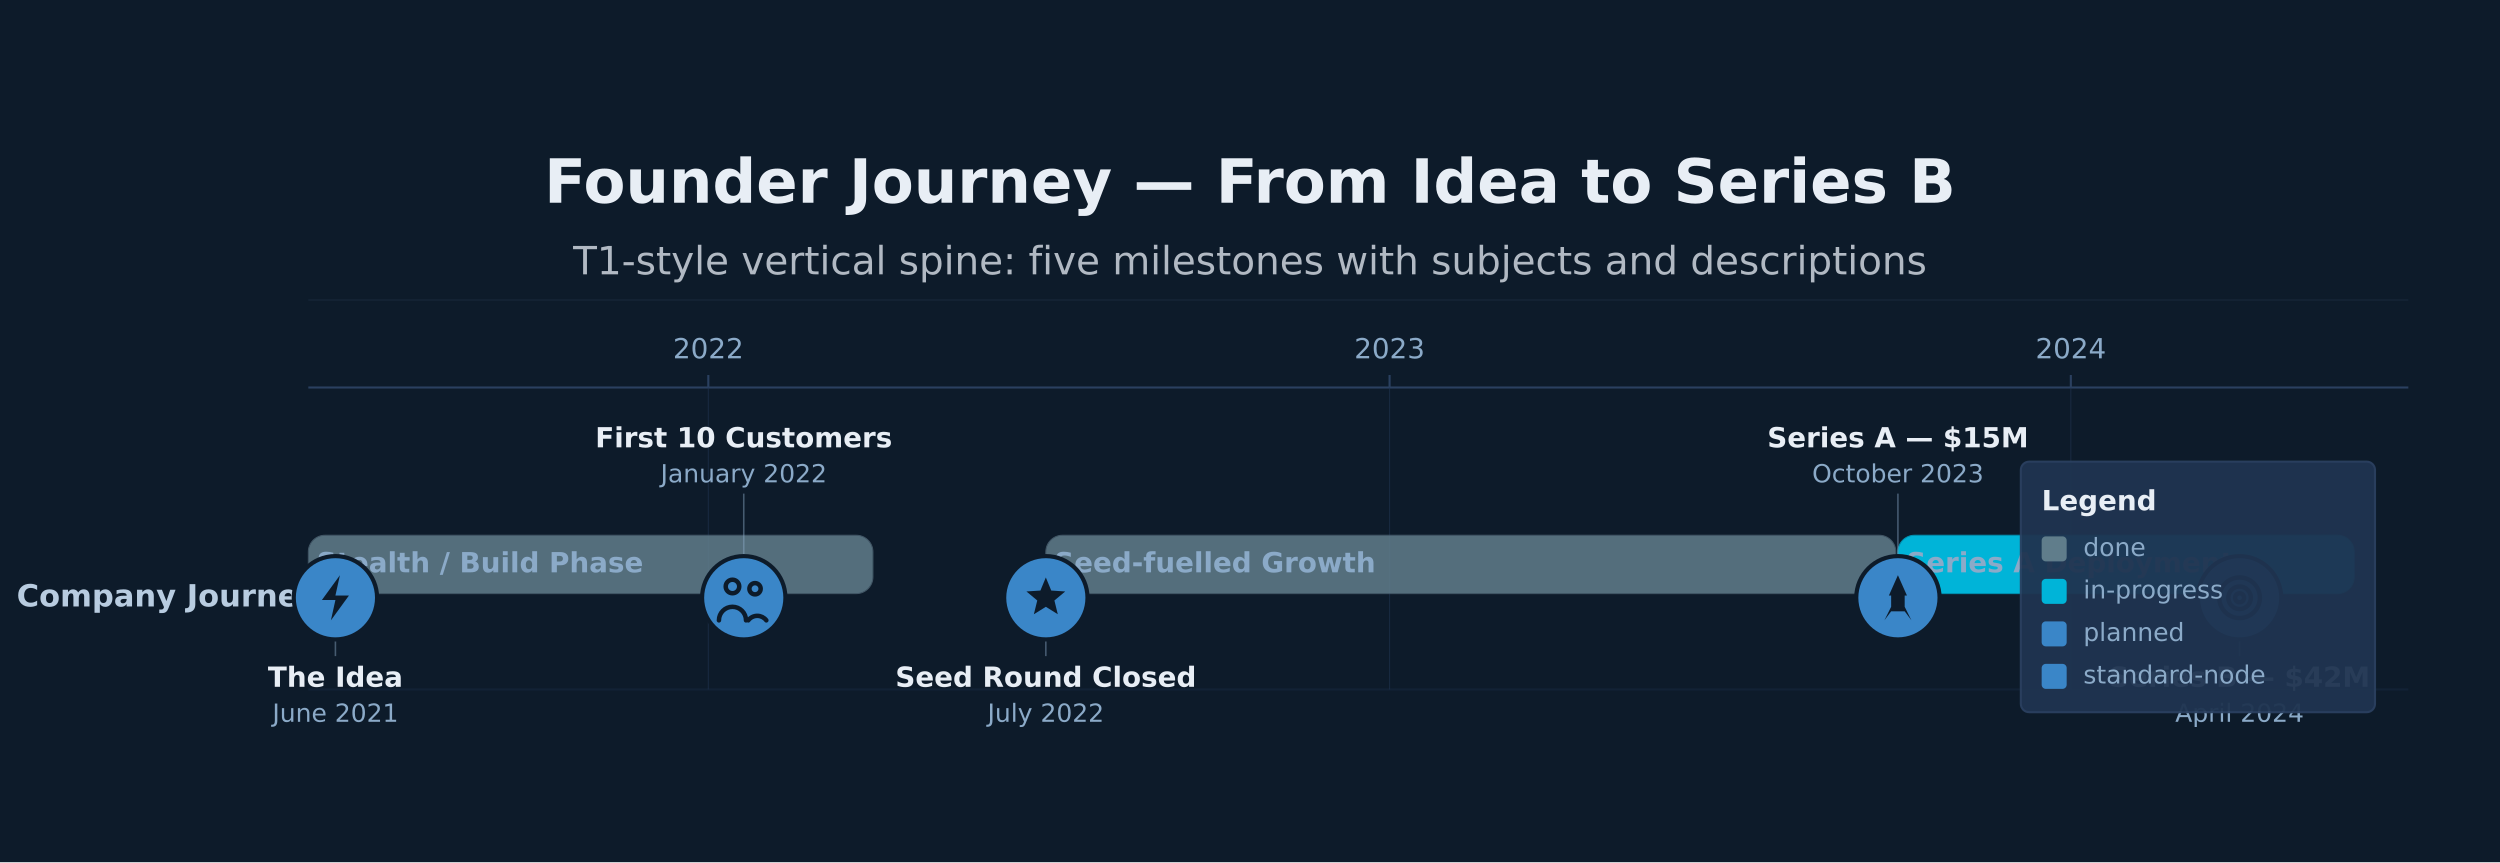
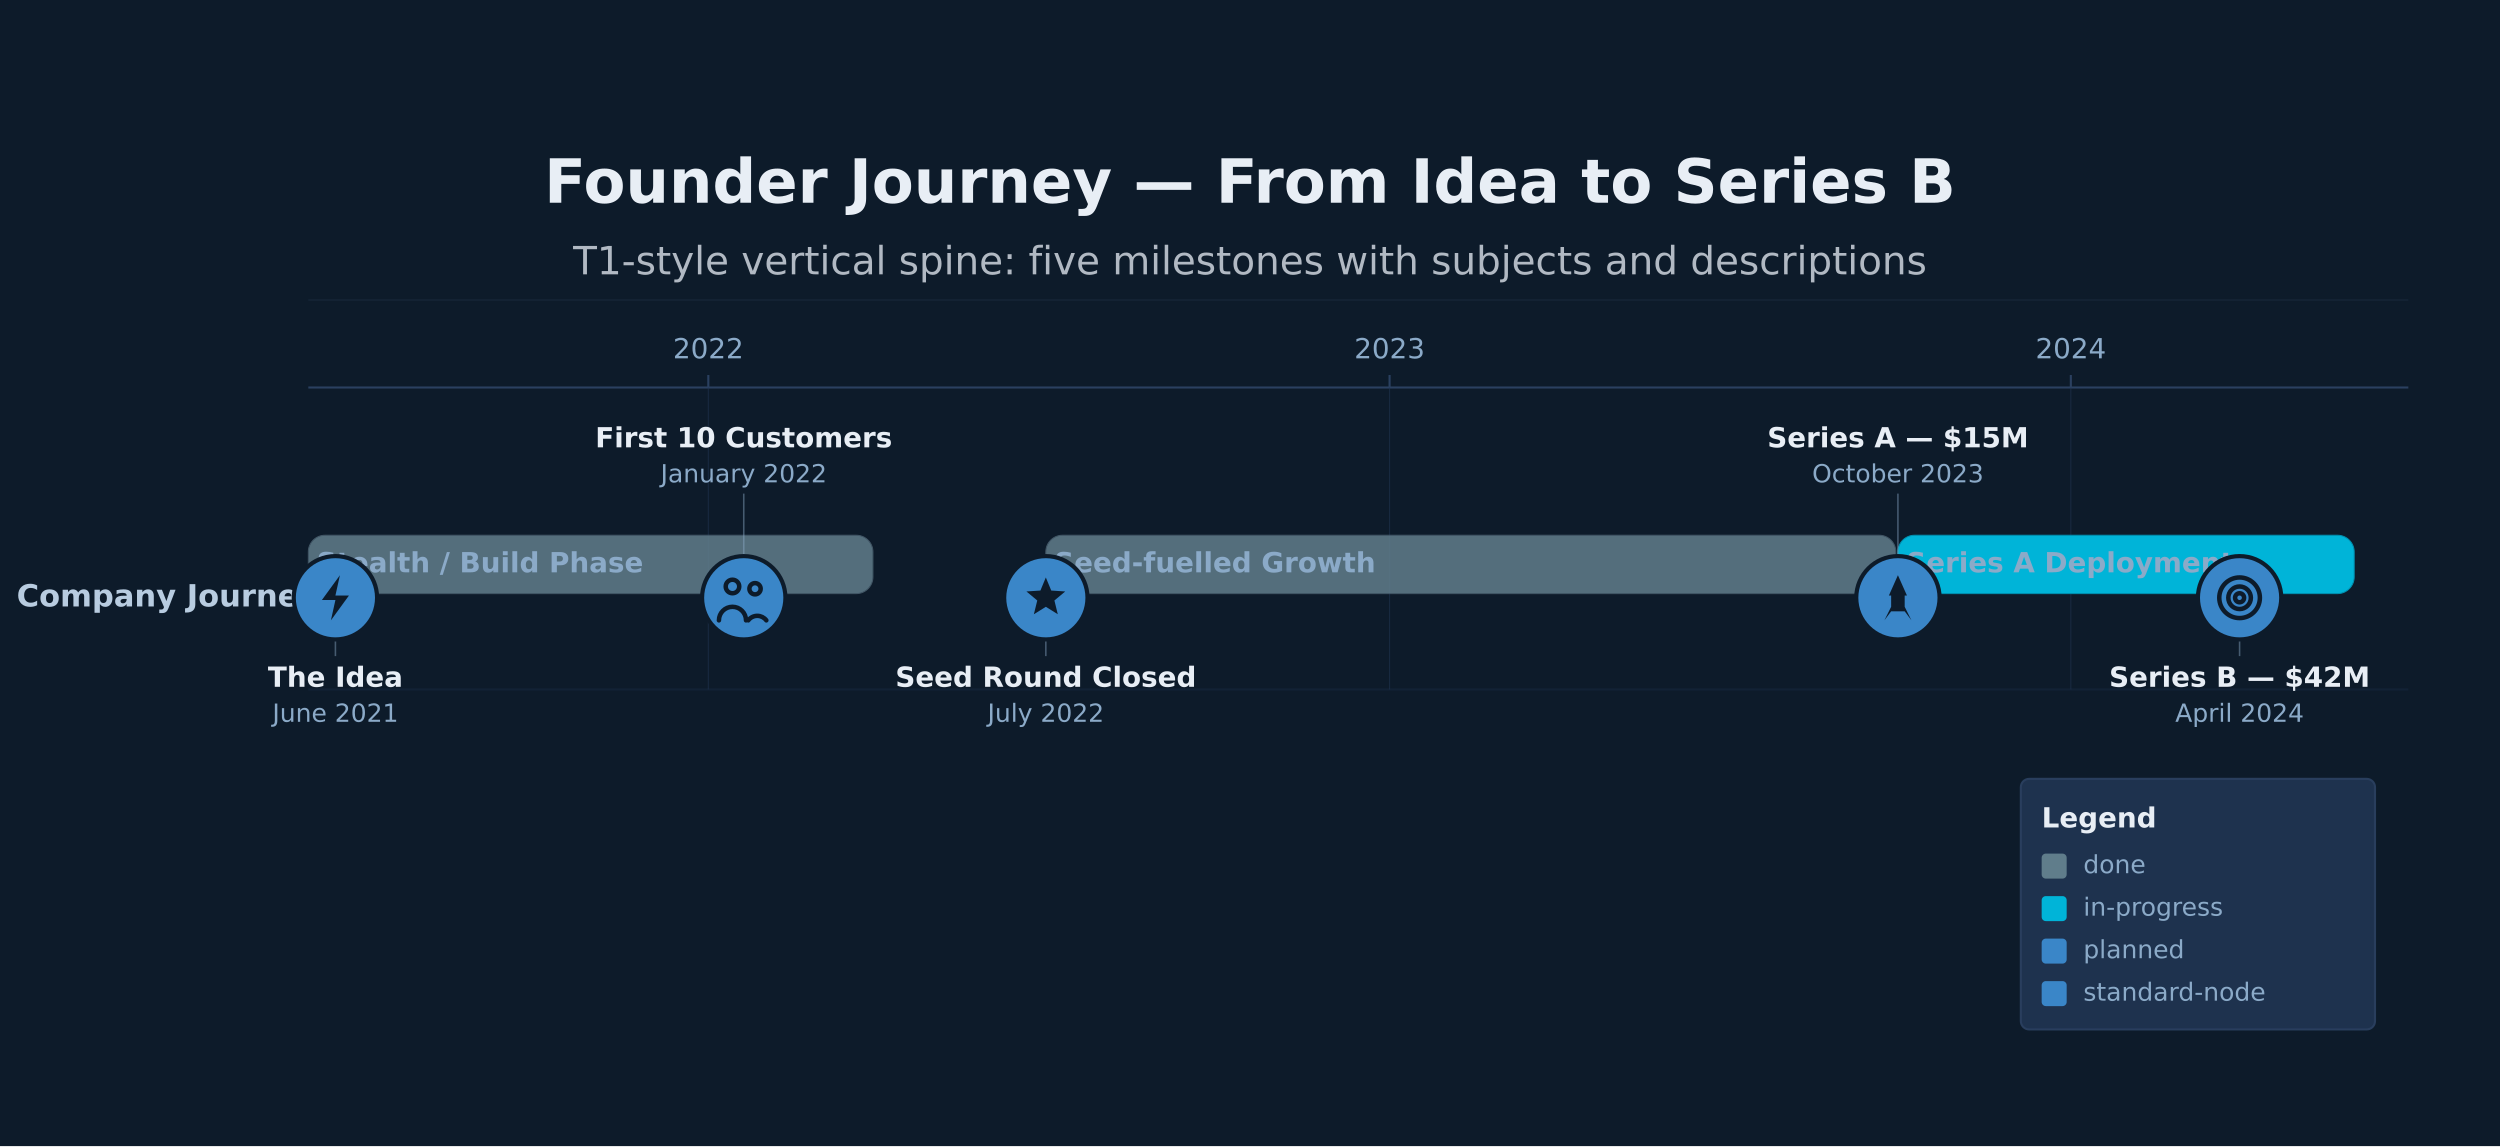
- <svg xmlns="http://www.w3.org/2000/svg" height="413.86" version="1.1" viewBox="0 0 1200 413.86" width="1200">
-   <rect fill="#0D1B2A" height="413.86" width="1200" x="0" y="0" />
+ <svg xmlns="http://www.w3.org/2000/svg" height="550.13" version="1.1" viewBox="0 0 1200 550.13" width="1200">
+   <rect fill="#0D1B2A" height="550.13" width="1200" x="0" y="0" />
  <text dominant-baseline="alphabetic" fill="#E8EEF5" font-family="DejaVu Sans, Arial, Helvetica, sans-serif" font-size="29.33" font-weight="700" text-anchor="middle" x="600" y="97.33">Founder Journey — From Idea to Series B</text>
  <text dominant-baseline="alphabetic" fill="#E8EEF5" font-family="DejaVu Sans, Arial, Helvetica, sans-serif" font-size="18.67" font-weight="400" opacity="0.75" text-anchor="middle" x="600" y="131.67">T1-style vertical spine: five milestones with subjects and descriptions</text>
  <line opacity="0.35" stroke="#2A4060" stroke-width="0.5" x1="148" x2="1156" y1="144" y2="144" />
  <line stroke="#2A4060" stroke-width="1" x1="148" x2="1156" y1="186" y2="186" />
  <line stroke="#2A4060" stroke-width="1" x1="340" x2="340" y1="180" y2="186" />
  <line opacity="0.6" stroke="#1E3350" stroke-width="0.5" x1="340" x2="340" y1="186" y2="330.93" />
  <text dominant-baseline="alphabetic" fill="#8BAAC8" font-family="DejaVu Sans, Arial, Helvetica, sans-serif" font-size="13.33" font-weight="400" text-anchor="middle" x="340" y="172">2022</text>
  <line stroke="#2A4060" stroke-width="1" x1="667" x2="667" y1="180" y2="186" />
  <line opacity="0.6" stroke="#1E3350" stroke-width="0.5" x1="667" x2="667" y1="186" y2="330.93" />
  <text dominant-baseline="alphabetic" fill="#8BAAC8" font-family="DejaVu Sans, Arial, Helvetica, sans-serif" font-size="13.33" font-weight="400" text-anchor="middle" x="667" y="172">2023</text>
  <line stroke="#2A4060" stroke-width="1" x1="994" x2="994" y1="180" y2="186" />
  <line opacity="0.6" stroke="#1E3350" stroke-width="0.5" x1="994" x2="994" y1="186" y2="330.93" />
  <text dominant-baseline="alphabetic" fill="#8BAAC8" font-family="DejaVu Sans, Arial, Helvetica, sans-serif" font-size="13.33" font-weight="400" text-anchor="middle" x="994" y="172">2024</text>
  <line opacity="0.3" stroke="#1E3350" stroke-width="1" x1="148" x2="1156" y1="330.93" y2="330.93" />
  <text dominant-baseline="middle" fill="#B8CCE0" font-family="DejaVu Sans, Arial, Helvetica, sans-serif" font-size="14.67" font-weight="700" text-anchor="start" x="8" y="286.93">Company Journey</text>
  <rect fill="#607D8B" height="28" opacity="0.85" rx="8" stroke="#4A6070" stroke-width="0.5" width="271" x="148" y="256.93" />
  <text dominant-baseline="middle" fill="#8BAAC8" font-family="DejaVu Sans, Arial, Helvetica, sans-serif" font-size="13.33" font-weight="700" text-anchor="start" x="152" y="270.93">Stealth / Build Phase</text>
  <rect fill="#607D8B" height="28" opacity="0.85" rx="8" stroke="#4A6070" stroke-width="0.5" width="408" x="502" y="256.93" />
  <text dominant-baseline="middle" fill="#8BAAC8" font-family="DejaVu Sans, Arial, Helvetica, sans-serif" font-size="13.33" font-weight="700" text-anchor="start" x="506" y="270.93">Seed-fuelled Growth</text>
  <rect fill="#00B4D8" height="28" opacity="1" rx="8" stroke="#0090B0" stroke-width="0.5" width="219" x="911" y="256.93" />
  <text dominant-baseline="middle" fill="#8BAAC8" font-family="DejaVu Sans, Arial, Helvetica, sans-serif" font-size="13.33" font-weight="700" text-anchor="start" x="915" y="270.93">Series A Deployment</text>
  <line opacity="0.45" stroke="#8BAAC8" stroke-width="0.75" x1="161" x2="161" y1="306.93" y2="314.93" />
  <circle cx="161" cy="286.93" fill="#3A86C8" r="20" stroke="#0D1B2A" stroke-width="2" />
  <path d="M 14 2 L 6 13 L 12 13 L 10 22 L 18 11 L 12 11 Z" fill="#0D1B2A" transform="translate(161,286.93) scale(1.0833) translate(-12,-12)" />
  <text dominant-baseline="alphabetic" fill="#E8EEF5" font-family="DejaVu Sans, Arial, Helvetica, sans-serif" font-size="13.33" font-weight="600" text-anchor="middle" x="161" y="329.66">The Idea</text>
  <text dominant-baseline="alphabetic" fill="#8BAAC8" font-family="DejaVu Sans, Arial, Helvetica, sans-serif" font-size="12" font-weight="400" text-anchor="middle" x="161" y="346.46">June 2021</text>
  <line opacity="0.45" stroke="#8BAAC8" stroke-width="0.75" x1="357" x2="357" y1="236.93" y2="266.93" />
  <circle cx="357" cy="286.93" fill="#3A86C8" r="20" stroke="#0D1B2A" stroke-width="2" />
  <path d="M 4 7 A 3 3 0 1 0 10 7 A 3 3 0 1 0 4 7 M 1 22 A 6 6 0 0 1 13 22 M 14.5 8 A 2.5 2.5 0 1 0 19.5 8 A 2.5 2.5 0 1 0 14.5 8 M 14 22 A 5 5 0 0 1 22 22" fill="none" stroke="#0D1B2A" stroke-linecap="round" stroke-width="2" transform="translate(357,286.93) scale(1.0833) translate(-12,-12)" />
  <text dominant-baseline="alphabetic" fill="#E8EEF5" font-family="DejaVu Sans, Arial, Helvetica, sans-serif" font-size="13.33" font-weight="600" text-anchor="middle" x="357" y="214.73">First 10 Customers</text>
  <text dominant-baseline="alphabetic" fill="#8BAAC8" font-family="DejaVu Sans, Arial, Helvetica, sans-serif" font-size="12" font-weight="400" text-anchor="middle" x="357" y="231.53">January 2022</text>
  <line opacity="0.45" stroke="#8BAAC8" stroke-width="0.75" x1="502" x2="502" y1="306.93" y2="314.93" />
  <circle cx="502" cy="286.93" fill="#3A86C8" r="20" stroke="#0D1B2A" stroke-width="2" />
  <path d="M 12 3 L 14.4 8.8 L 20.6 9.2 L 15.8 13.2 L 17.3 19.3 L 12 16 L 6.7 19.3 L 8.2 13.2 L 3.4 9.2 L 9.6 8.8 Z" fill="#0D1B2A" transform="translate(502,286.93) scale(1.0833) translate(-12,-12)" />
  <text dominant-baseline="alphabetic" fill="#E8EEF5" font-family="DejaVu Sans, Arial, Helvetica, sans-serif" font-size="13.33" font-weight="600" text-anchor="middle" x="502" y="329.66">Seed Round Closed</text>
  <text dominant-baseline="alphabetic" fill="#8BAAC8" font-family="DejaVu Sans, Arial, Helvetica, sans-serif" font-size="12" font-weight="400" text-anchor="middle" x="502" y="346.46">July 2022</text>
  <line opacity="0.45" stroke="#8BAAC8" stroke-width="0.75" x1="911" x2="911" y1="236.93" y2="266.93" />
  <circle cx="911" cy="286.93" fill="#3A86C8" r="20" stroke="#0D1B2A" stroke-width="2" />
  <path d="M 12 2 L 16 11 L 15 11 L 15 18 L 9 18 L 9 11 L 8 11 Z M 9 18 L 6 22 L 9 16 Z M 15 18 L 18 22 L 15 16 Z" fill="#0D1B2A" transform="translate(911,286.93) scale(1.0833) translate(-12,-12)" />
  <text dominant-baseline="alphabetic" fill="#E8EEF5" font-family="DejaVu Sans, Arial, Helvetica, sans-serif" font-size="13.33" font-weight="600" text-anchor="middle" x="911" y="214.73">Series A — $15M</text>
  <text dominant-baseline="alphabetic" fill="#8BAAC8" font-family="DejaVu Sans, Arial, Helvetica, sans-serif" font-size="12" font-weight="400" text-anchor="middle" x="911" y="231.53">October 2023</text>
  <line opacity="0.45" stroke="#8BAAC8" stroke-width="0.75" x1="1075" x2="1075" y1="306.93" y2="314.93" />
  <circle cx="1075" cy="286.93" fill="#3A86C8" r="20" stroke="#0D1B2A" stroke-width="2" />
  <path d="M 3 12 A 9 9 0 1 0 21 12 A 9 9 0 1 0 3 12 M 7 12 A 5 5 0 1 0 17 12 A 5 5 0 1 0 7 12 M 10 12 A 2 2 0 1 0 14 12 A 2 2 0 1 0 10 12" fill="none" stroke="#0D1B2A" stroke-linecap="round" stroke-width="2" transform="translate(1075,286.93) scale(1.0833) translate(-12,-12)" />
  <text dominant-baseline="alphabetic" fill="#E8EEF5" font-family="DejaVu Sans, Arial, Helvetica, sans-serif" font-size="13.33" font-weight="600" text-anchor="middle" x="1075" y="329.66">Series B — $42M</text>
  <text dominant-baseline="alphabetic" fill="#8BAAC8" font-family="DejaVu Sans, Arial, Helvetica, sans-serif" font-size="12" font-weight="400" text-anchor="middle" x="1075" y="346.46">April 2024</text>
-   <rect fill="#1E3350" height="120.27" opacity="0.95" rx="4" stroke="#2A4060" stroke-width="1" width="170" x="970" y="221.59" />
-   <text dominant-baseline="alphabetic" fill="#E8EEF5" font-family="DejaVu Sans, Arial, Helvetica, sans-serif" font-size="13.33" font-weight="700" text-anchor="start" x="980" y="244.93">Legend</text>
-   <rect fill="#607D8B" height="12" rx="2" width="12" x="980" y="257.46" />
-   <text dominant-baseline="middle" fill="#8BAAC8" font-family="DejaVu Sans, Arial, Helvetica, sans-serif" font-size="12" font-weight="400" text-anchor="start" x="1000" y="263.46">done</text>
-   <rect fill="#00B4D8" height="12" rx="2" width="12" x="980" y="277.86" />
-   <text dominant-baseline="middle" fill="#8BAAC8" font-family="DejaVu Sans, Arial, Helvetica, sans-serif" font-size="12" font-weight="400" text-anchor="start" x="1000" y="283.86">in-progress</text>
-   <rect fill="#3A86C8" height="12" rx="2" width="12" x="980" y="298.26" />
-   <text dominant-baseline="middle" fill="#8BAAC8" font-family="DejaVu Sans, Arial, Helvetica, sans-serif" font-size="12" font-weight="400" text-anchor="start" x="1000" y="304.26">planned</text>
-   <rect fill="#3A86C8" height="12" rx="2" width="12" x="980" y="318.66" />
-   <text dominant-baseline="middle" fill="#8BAAC8" font-family="DejaVu Sans, Arial, Helvetica, sans-serif" font-size="12" font-weight="400" text-anchor="start" x="1000" y="324.66">standard-node</text>
+   <rect fill="#1E3350" height="120.27" opacity="0.95" rx="4" stroke="#2A4060" stroke-width="1" width="170" x="970" y="373.86" />
+   <text dominant-baseline="alphabetic" fill="#E8EEF5" font-family="DejaVu Sans, Arial, Helvetica, sans-serif" font-size="13.33" font-weight="700" text-anchor="start" x="980" y="397.19">Legend</text>
+   <rect fill="#607D8B" height="12" rx="2" width="12" x="980" y="409.73" />
+   <text dominant-baseline="middle" fill="#8BAAC8" font-family="DejaVu Sans, Arial, Helvetica, sans-serif" font-size="12" font-weight="400" text-anchor="start" x="1000" y="415.73">done</text>
+   <rect fill="#00B4D8" height="12" rx="2" width="12" x="980" y="430.13" />
+   <text dominant-baseline="middle" fill="#8BAAC8" font-family="DejaVu Sans, Arial, Helvetica, sans-serif" font-size="12" font-weight="400" text-anchor="start" x="1000" y="436.13">in-progress</text>
+   <rect fill="#3A86C8" height="12" rx="2" width="12" x="980" y="450.53" />
+   <text dominant-baseline="middle" fill="#8BAAC8" font-family="DejaVu Sans, Arial, Helvetica, sans-serif" font-size="12" font-weight="400" text-anchor="start" x="1000" y="456.53">planned</text>
+   <rect fill="#3A86C8" height="12" rx="2" width="12" x="980" y="470.93" />
+   <text dominant-baseline="middle" fill="#8BAAC8" font-family="DejaVu Sans, Arial, Helvetica, sans-serif" font-size="12" font-weight="400" text-anchor="start" x="1000" y="476.93">standard-node</text>
</svg>
